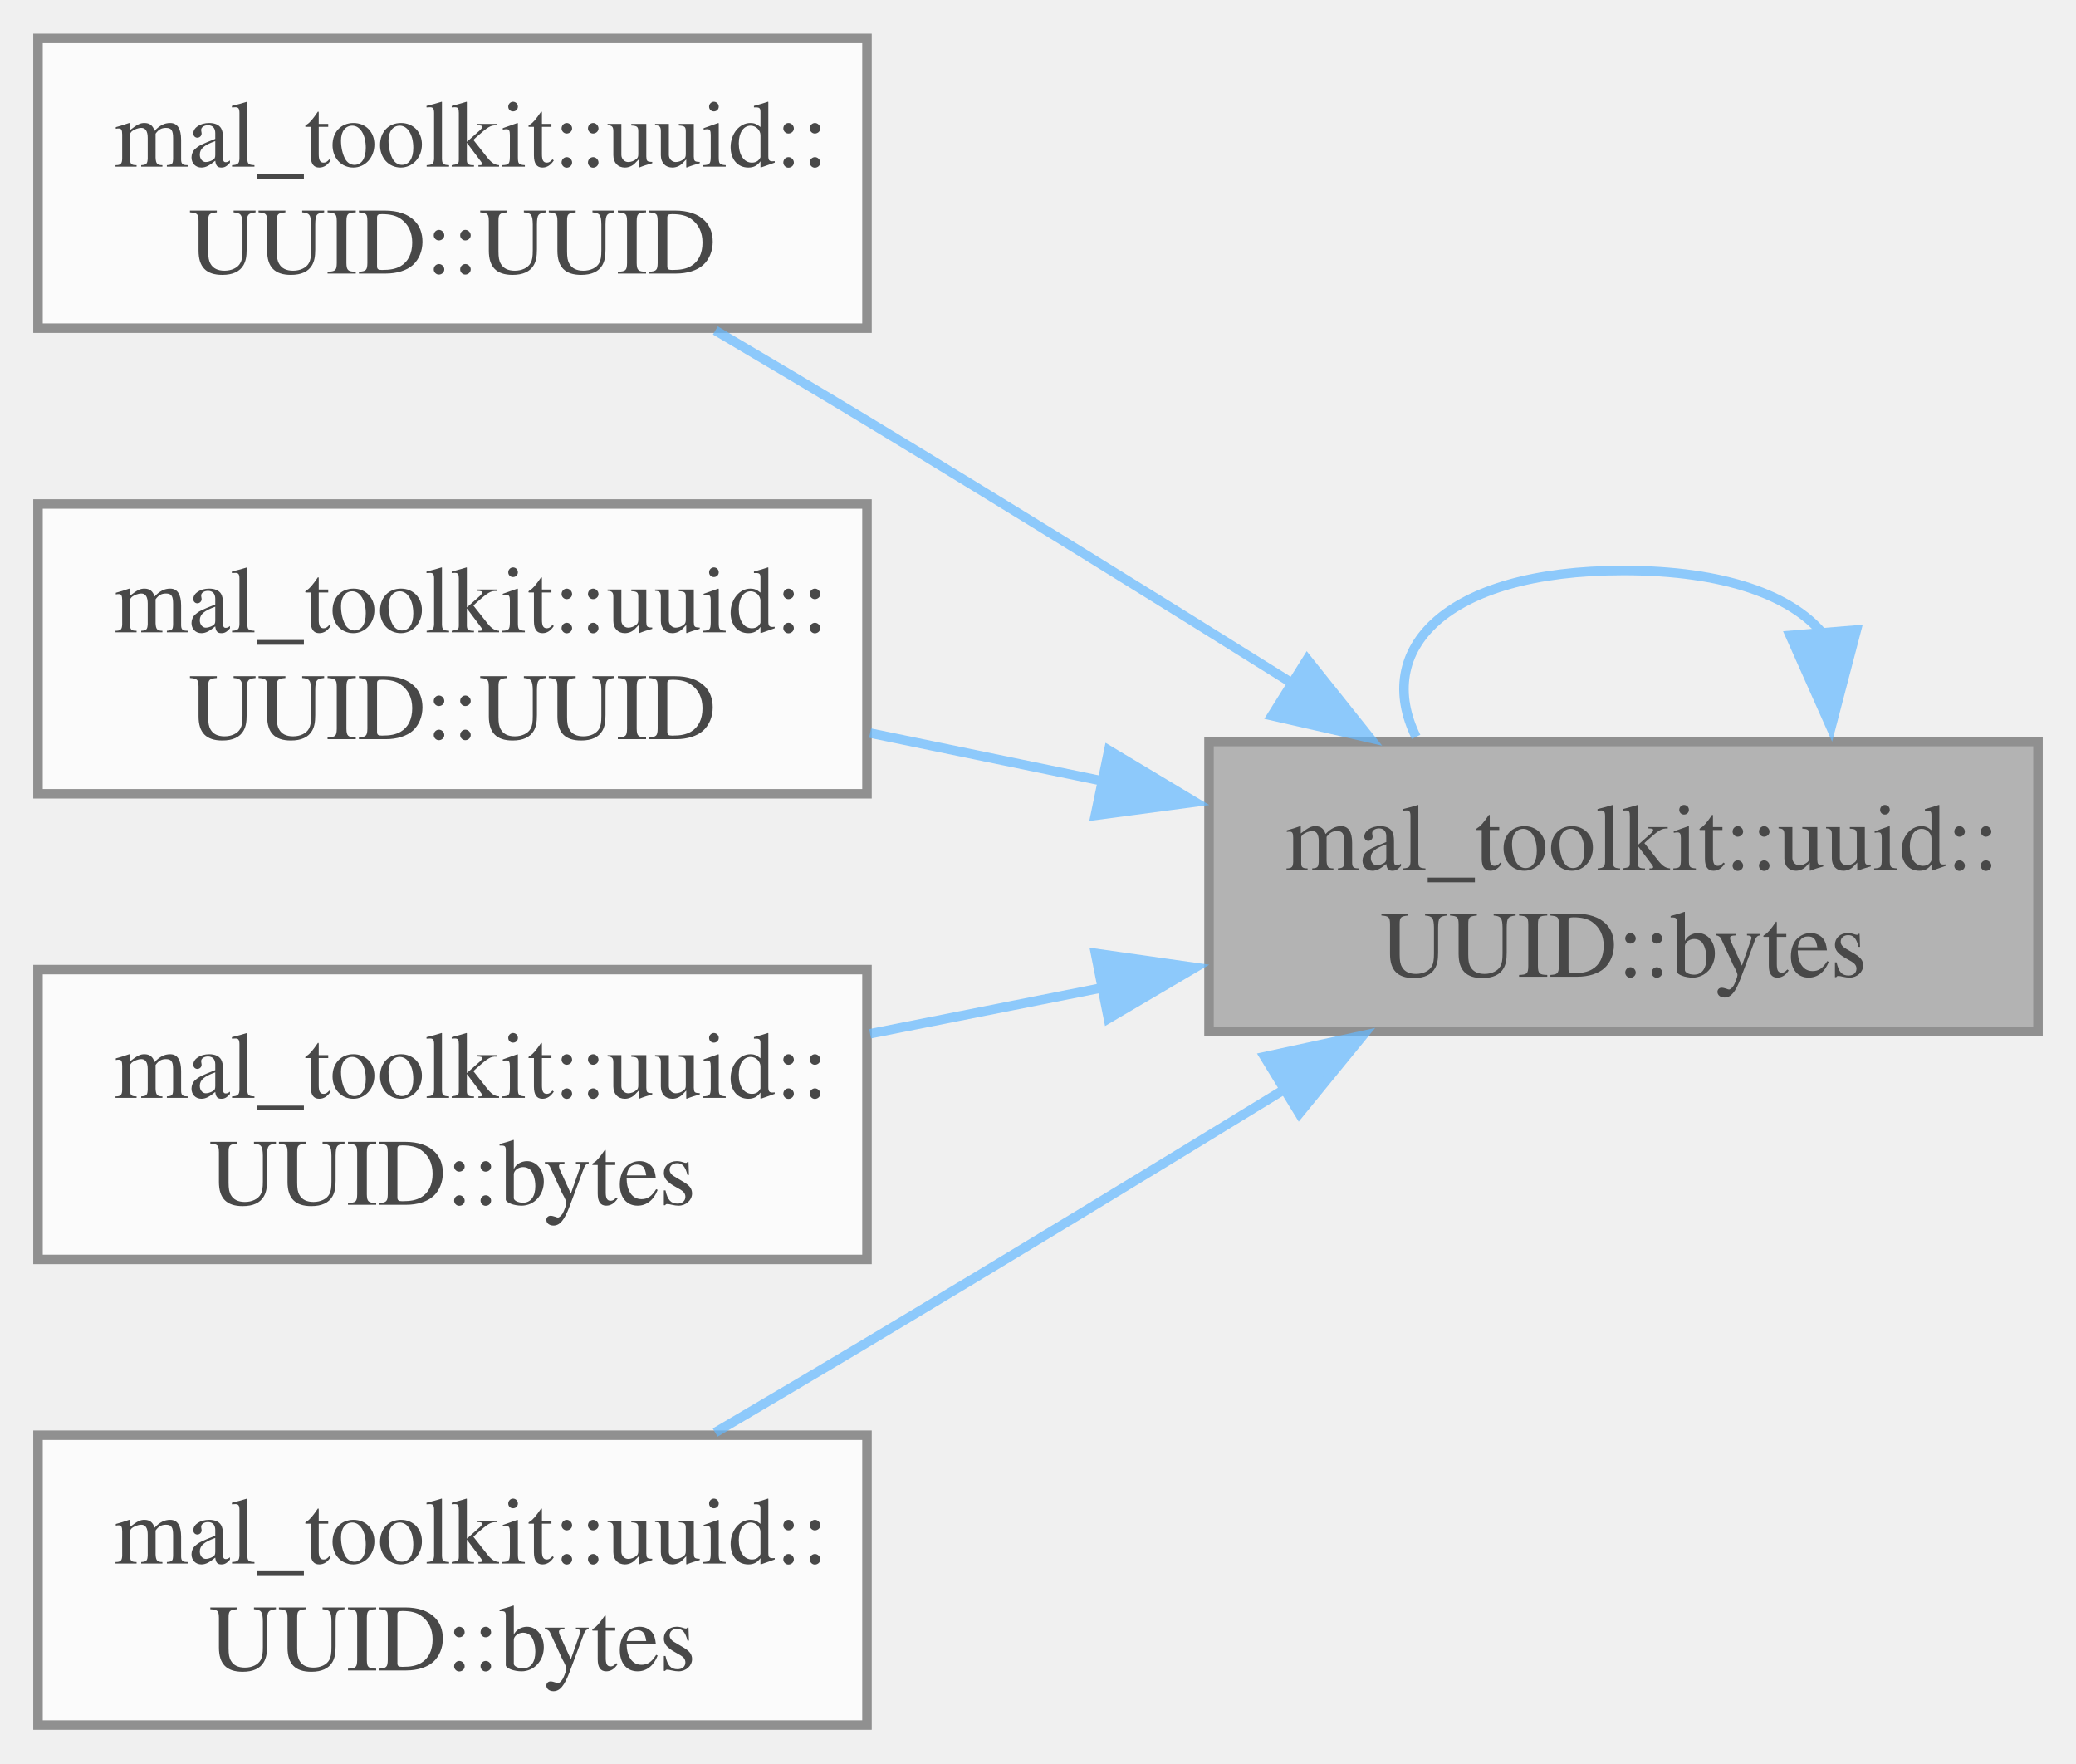
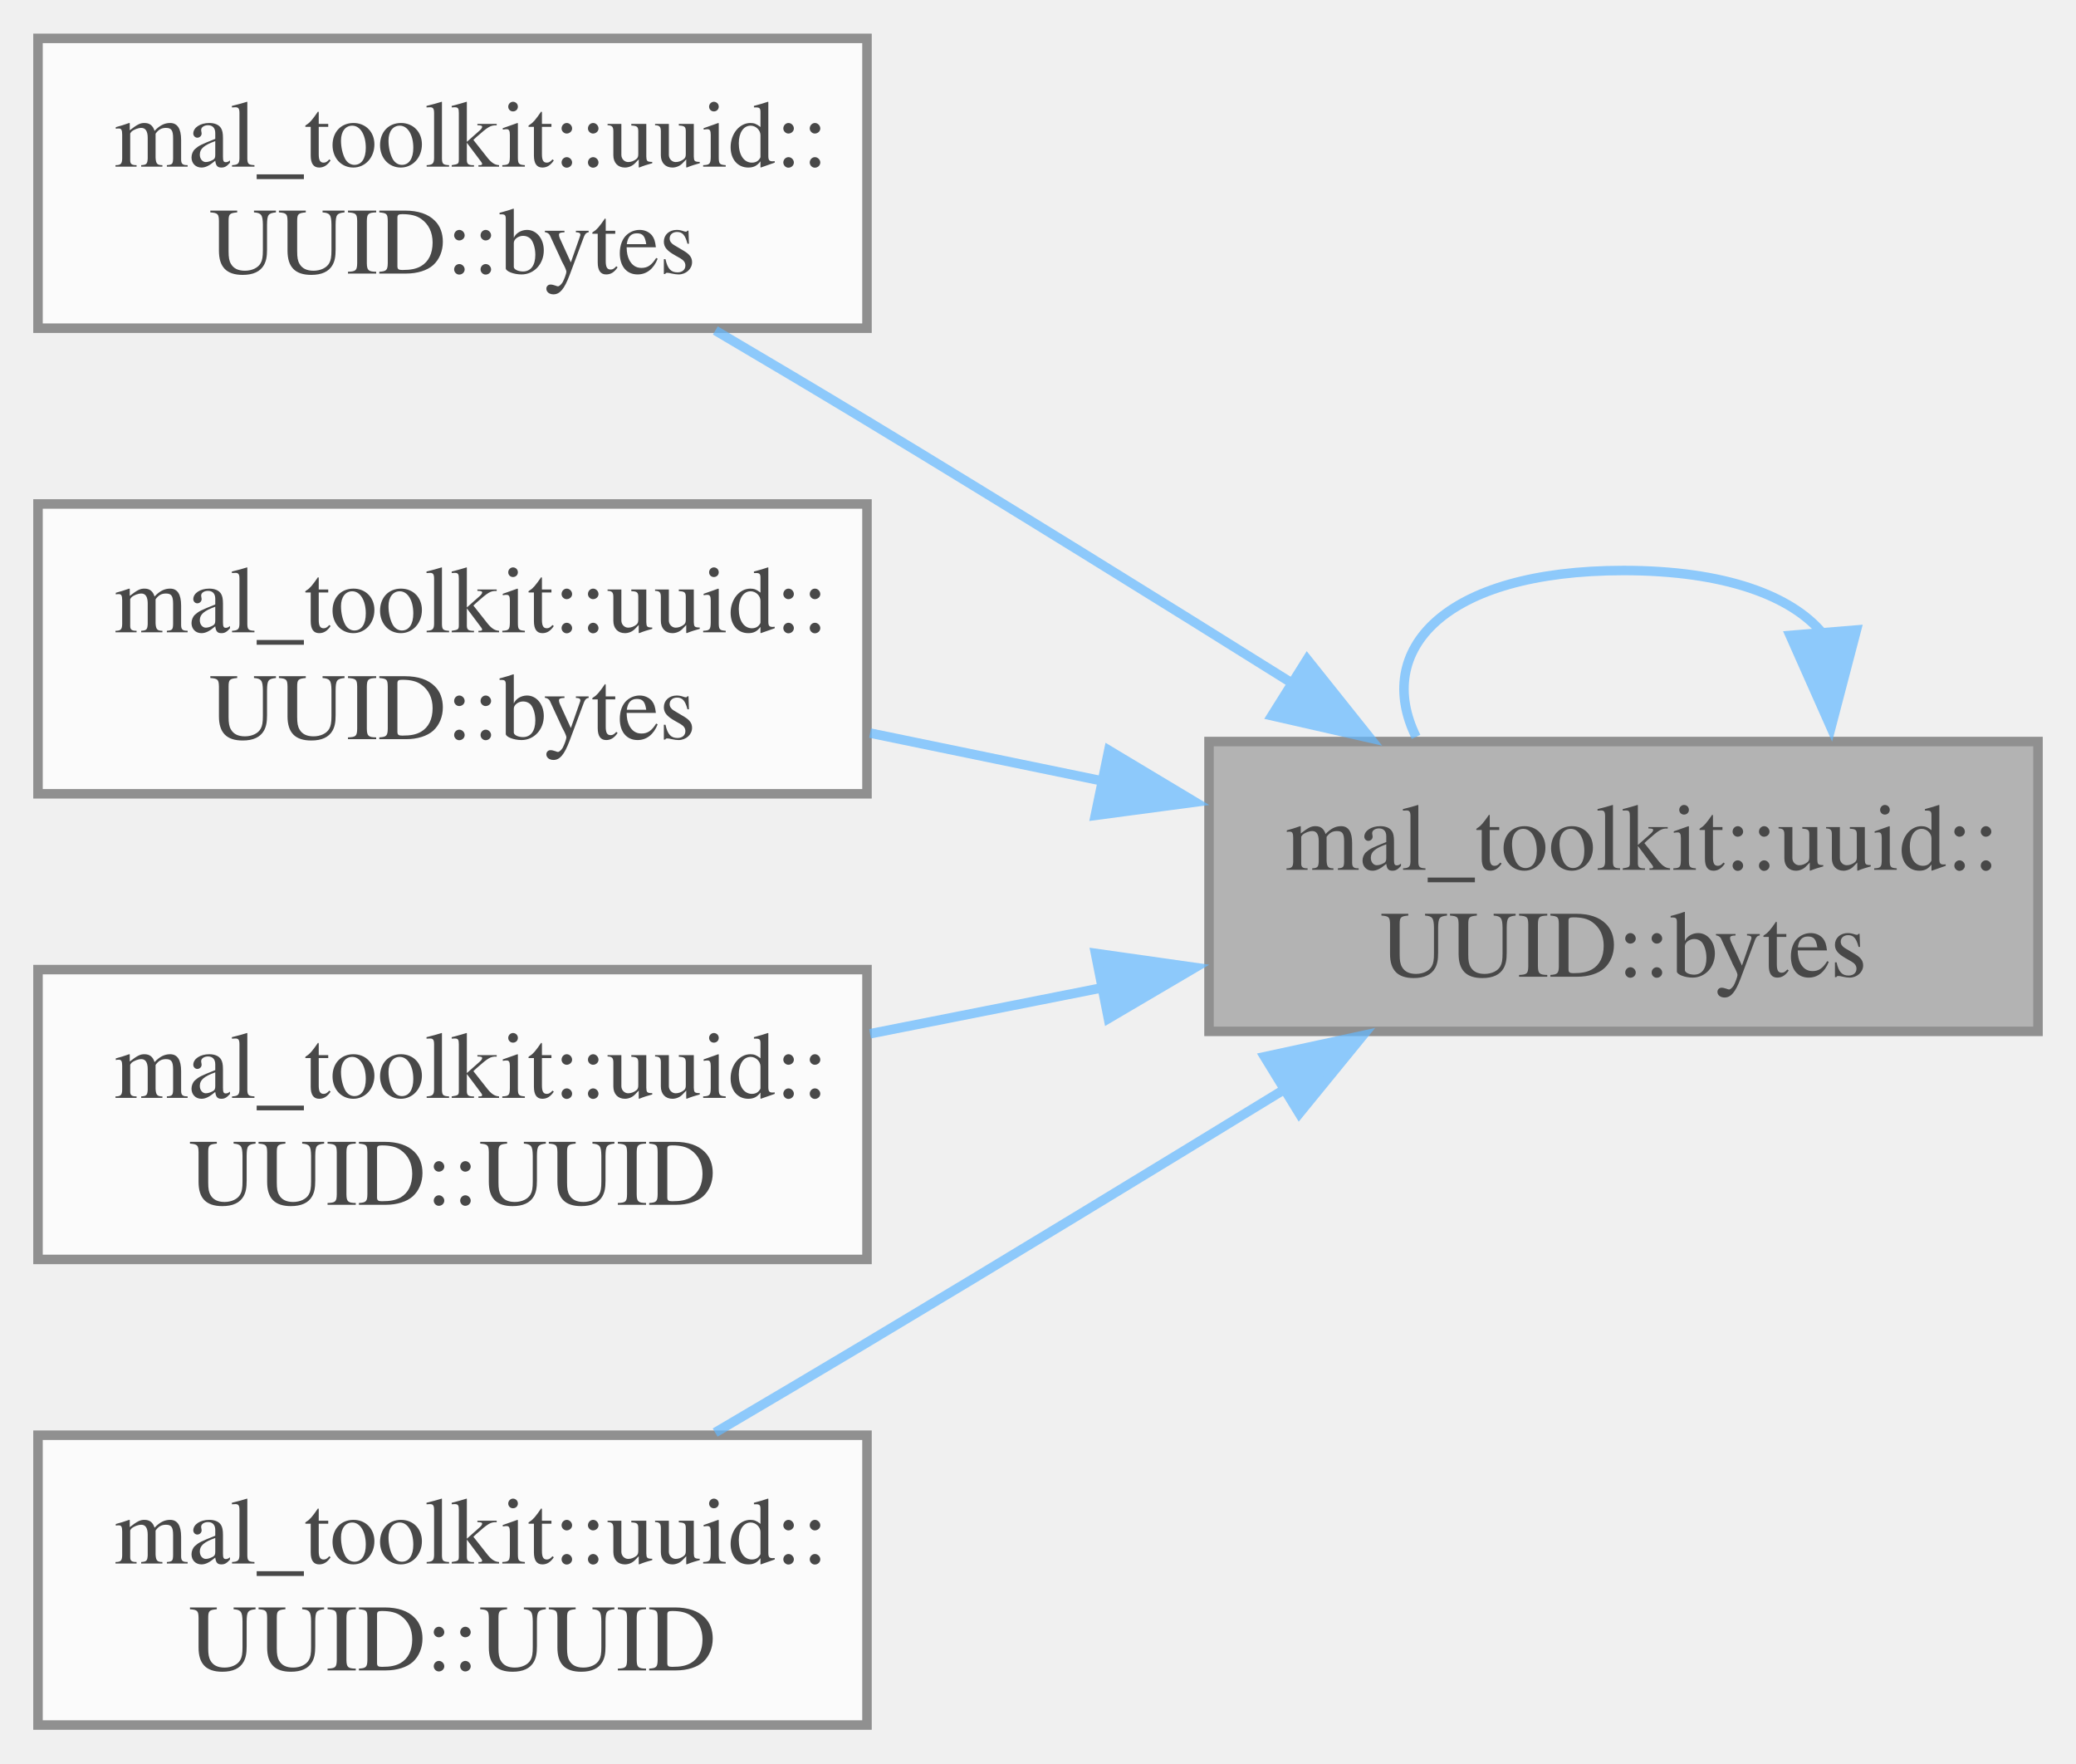
<svg xmlns="http://www.w3.org/2000/svg" xmlns:xlink="http://www.w3.org/1999/xlink" width="219pt" height="186pt" viewBox="0.00 0.00 218.50 185.50">
  <svg id="main" version="1.1" xml:space="preserve">
    <style type="text/css">
.node, .edge {opacity: 0.7;}
.node.selected, .edge.selected {opacity: 1;}
.edge:hover path { stroke: red; }
.edge:hover polygon { stroke: red; fill: red; }
</style>
    <svg id="graph" class="graph">
      <g id="graph0" class="graph" transform="scale(1 1) rotate(0) translate(4 181.5)">
        <g id="Node000001" class="node">
          <g id="a_Node000001">
            <a xlink:title="Serializes the UUID to a byte string (16 bytes).">
              <polygon fill="#999999" stroke="#666666" points="210.5,-103.5 123.25,-103.5 123.25,-73 210.5,-73 210.5,-103.5" />
              <text text-anchor="start" x="131.25" y="-90" font-family="Times,serif" font-size="10.00">mal_toolkit::uuid::</text>
              <text text-anchor="middle" x="166.88" y="-78.75" font-family="Times,serif" font-size="10.00">UUID::bytes</text>
            </a>
          </g>
        </g>
-         <g id="edge3_Node000001_Node000001" class="edge">
-           <g id="a_edge3_Node000001_Node000001">
+         <g id="edge1_Node000001_Node000001" class="edge">
+           <g id="a_edge1_Node000001_Node000001">
            <a xlink:title=" ">
              <path fill="none" stroke="#63b8ff" d="M187.83,-114.88C184.56,-118.83 177.57,-121.5 166.88,-121.5 147.86,-121.5 140.58,-113.06 145.04,-103.99" />
              <polygon fill="#63b8ff" stroke="#63b8ff" points="191.39,-115.24 188.71,-104.99 184.41,-114.67 191.39,-115.24" />
            </a>
          </g>
        </g>
        <g id="Node000002" class="node">
          <g id="a_Node000002">
-             <a xlink:href="../../d5/d96/classmal__toolkit_1_1uuid_1_1_u_u_i_d.html#aa794f777d190f4fb4c6954fafb7e35f2" target="_top" xlink:title="Constructs an UUID from a byte string.">
+             <a xlink:href="../../d5/d96/classmal__toolkit_1_1uuid_1_1_u_u_i_d.html#ab9a14e4b6bbb8837b0d25902743c7cbc" target="_top" xlink:title=" ">
              <polygon fill="white" stroke="#666666" points="87.25,-177.5 0,-177.5 0,-147 87.25,-147 87.25,-177.5" />
              <text text-anchor="start" x="8" y="-164" font-family="Times,serif" font-size="10.00">mal_toolkit::uuid::</text>
-               <text text-anchor="middle" x="43.62" y="-152.75" font-family="Times,serif" font-size="10.00">UUID::UUID</text>
+               <text text-anchor="middle" x="43.62" y="-152.75" font-family="Times,serif" font-size="10.00">UUID::bytes</text>
            </a>
          </g>
        </g>
-         <g id="edge1_Node000001_Node000002" class="edge">
-           <g id="a_edge1_Node000001_Node000002">
+         <g id="edge2_Node000001_Node000002" class="edge">
+           <g id="a_edge2_Node000001_Node000002">
            <a xlink:title=" ">
              <path fill="none" stroke="#63b8ff" d="M132.04,-109.61C118.2,-118.28 102.01,-128.32 87.25,-137.25 82.11,-140.36 76.6,-143.63 71.29,-146.76" />
              <polygon fill="#63b8ff" stroke="#63b8ff" points="133.58,-112.15 140.19,-103.87 129.86,-106.22 133.58,-112.15" />
            </a>
          </g>
        </g>
        <g id="Node000003" class="node">
          <g id="a_Node000003">
-             <a xlink:href="../../d5/d96/classmal__toolkit_1_1uuid_1_1_u_u_i_d.html#a5998e9f7ce514b8680d0745c58daf2e8" target="_top" xlink:title="Constructs an UUID from a byte array.">
+             <a xlink:href="../../d5/d96/classmal__toolkit_1_1uuid_1_1_u_u_i_d.html#a79489de8409fb99308ee8a1c1128050d" target="_top" xlink:title=" ">
              <polygon fill="white" stroke="#666666" points="87.25,-128.5 0,-128.5 0,-98 87.25,-98 87.25,-128.5" />
              <text text-anchor="start" x="8" y="-115" font-family="Times,serif" font-size="10.00">mal_toolkit::uuid::</text>
-               <text text-anchor="middle" x="43.62" y="-103.75" font-family="Times,serif" font-size="10.00">UUID::UUID</text>
+               <text text-anchor="middle" x="43.62" y="-103.75" font-family="Times,serif" font-size="10.00">UUID::bytes</text>
            </a>
          </g>
        </g>
-         <g id="edge2_Node000001_Node000003" class="edge">
-           <g id="a_edge2_Node000001_Node000003">
+         <g id="edge3_Node000001_Node000003" class="edge">
+           <g id="a_edge3_Node000001_Node000003">
            <a xlink:title=" ">
              <path fill="none" stroke="#63b8ff" d="M112.13,-99.33C103.91,-101.03 95.52,-102.76 87.58,-104.39" />
              <polygon fill="#63b8ff" stroke="#63b8ff" points="112.7,-102.58 121.79,-97.13 111.28,-95.73 112.7,-102.58" />
            </a>
          </g>
        </g>
        <g id="Node000004" class="node">
          <g id="a_Node000004">
-             <a xlink:href="../../d5/d96/classmal__toolkit_1_1uuid_1_1_u_u_i_d.html#ab9a14e4b6bbb8837b0d25902743c7cbc" target="_top" xlink:title=" ">
+             <a xlink:href="../../d5/d96/classmal__toolkit_1_1uuid_1_1_u_u_i_d.html#aa794f777d190f4fb4c6954fafb7e35f2" target="_top" xlink:title="Constructs an UUID from a byte string.">
              <polygon fill="white" stroke="#666666" points="87.25,-79.5 0,-79.5 0,-49 87.25,-49 87.25,-79.5" />
              <text text-anchor="start" x="8" y="-66" font-family="Times,serif" font-size="10.00">mal_toolkit::uuid::</text>
-               <text text-anchor="middle" x="43.62" y="-54.75" font-family="Times,serif" font-size="10.00">UUID::bytes</text>
+               <text text-anchor="middle" x="43.62" y="-54.75" font-family="Times,serif" font-size="10.00">UUID::UUID</text>
            </a>
          </g>
        </g>
        <g id="edge4_Node000001_Node000004" class="edge">
          <g id="a_edge4_Node000001_Node000004">
            <a xlink:title=" ">
              <path fill="none" stroke="#63b8ff" d="M112.13,-77.61C103.91,-75.99 95.52,-74.32 87.58,-72.75" />
              <polygon fill="#63b8ff" stroke="#63b8ff" points="111.3,-81.21 121.79,-79.72 112.66,-74.35 111.3,-81.21" />
            </a>
          </g>
        </g>
        <g id="Node000005" class="node">
          <g id="a_Node000005">
-             <a xlink:href="../../d5/d96/classmal__toolkit_1_1uuid_1_1_u_u_i_d.html#a79489de8409fb99308ee8a1c1128050d" target="_top" xlink:title=" ">
+             <a xlink:href="../../d5/d96/classmal__toolkit_1_1uuid_1_1_u_u_i_d.html#a5998e9f7ce514b8680d0745c58daf2e8" target="_top" xlink:title="Constructs an UUID from a byte array.">
              <polygon fill="white" stroke="#666666" points="87.25,-30.5 0,-30.5 0,0 87.25,0 87.25,-30.5" />
              <text text-anchor="start" x="8" y="-17" font-family="Times,serif" font-size="10.00">mal_toolkit::uuid::</text>
-               <text text-anchor="middle" x="43.62" y="-5.75" font-family="Times,serif" font-size="10.00">UUID::bytes</text>
+               <text text-anchor="middle" x="43.62" y="-5.75" font-family="Times,serif" font-size="10.00">UUID::UUID</text>
            </a>
          </g>
        </g>
        <g id="edge5_Node000001_Node000005" class="edge">
          <g id="a_edge5_Node000001_Node000005">
            <a xlink:title=" ">
              <path fill="none" stroke="#63b8ff" d="M131.36,-67C117.66,-58.61 101.75,-48.92 87.25,-40.25 82.1,-37.17 76.57,-33.9 71.27,-30.78" />
              <polygon fill="#63b8ff" stroke="#63b8ff" points="129.09,-70.33 139.45,-72.57 132.75,-64.36 129.09,-70.33" />
            </a>
          </g>
        </g>
      </g>
    </svg>
  </svg>
  <style type="text/css">

[data-mouse-over-selected='false'] { opacity: 0.7; }
[data-mouse-over-selected='true']  { opacity: 1.0; }

</style>
</svg>
